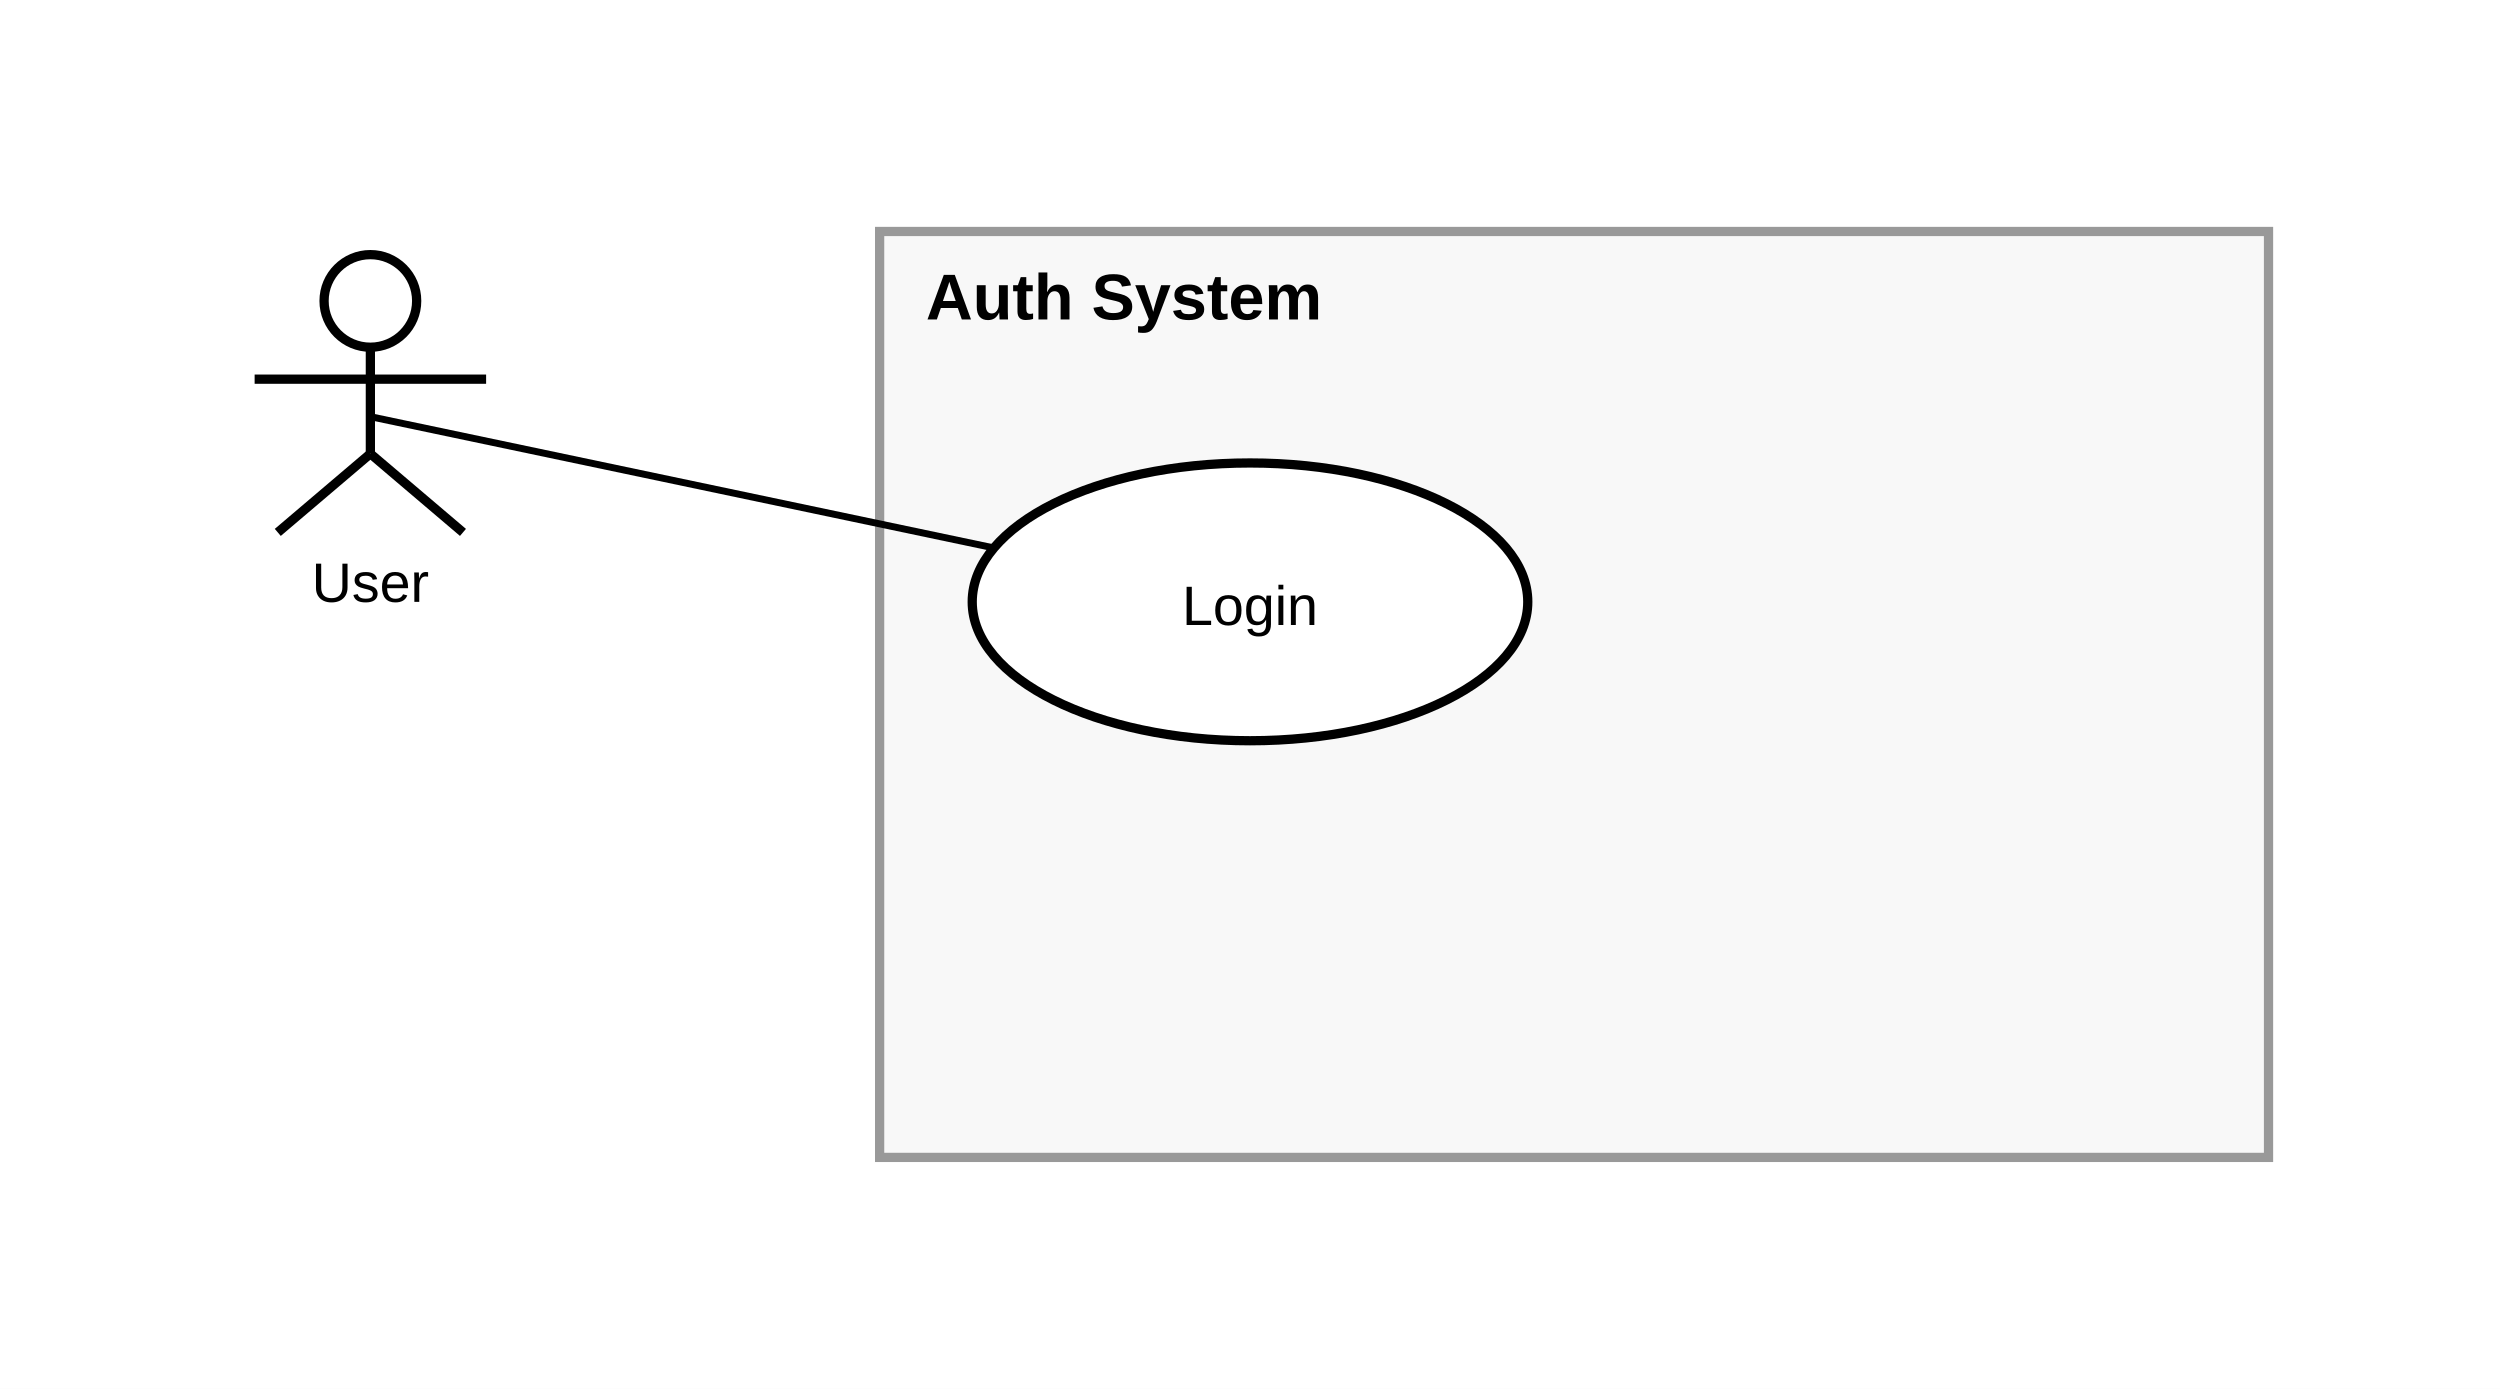
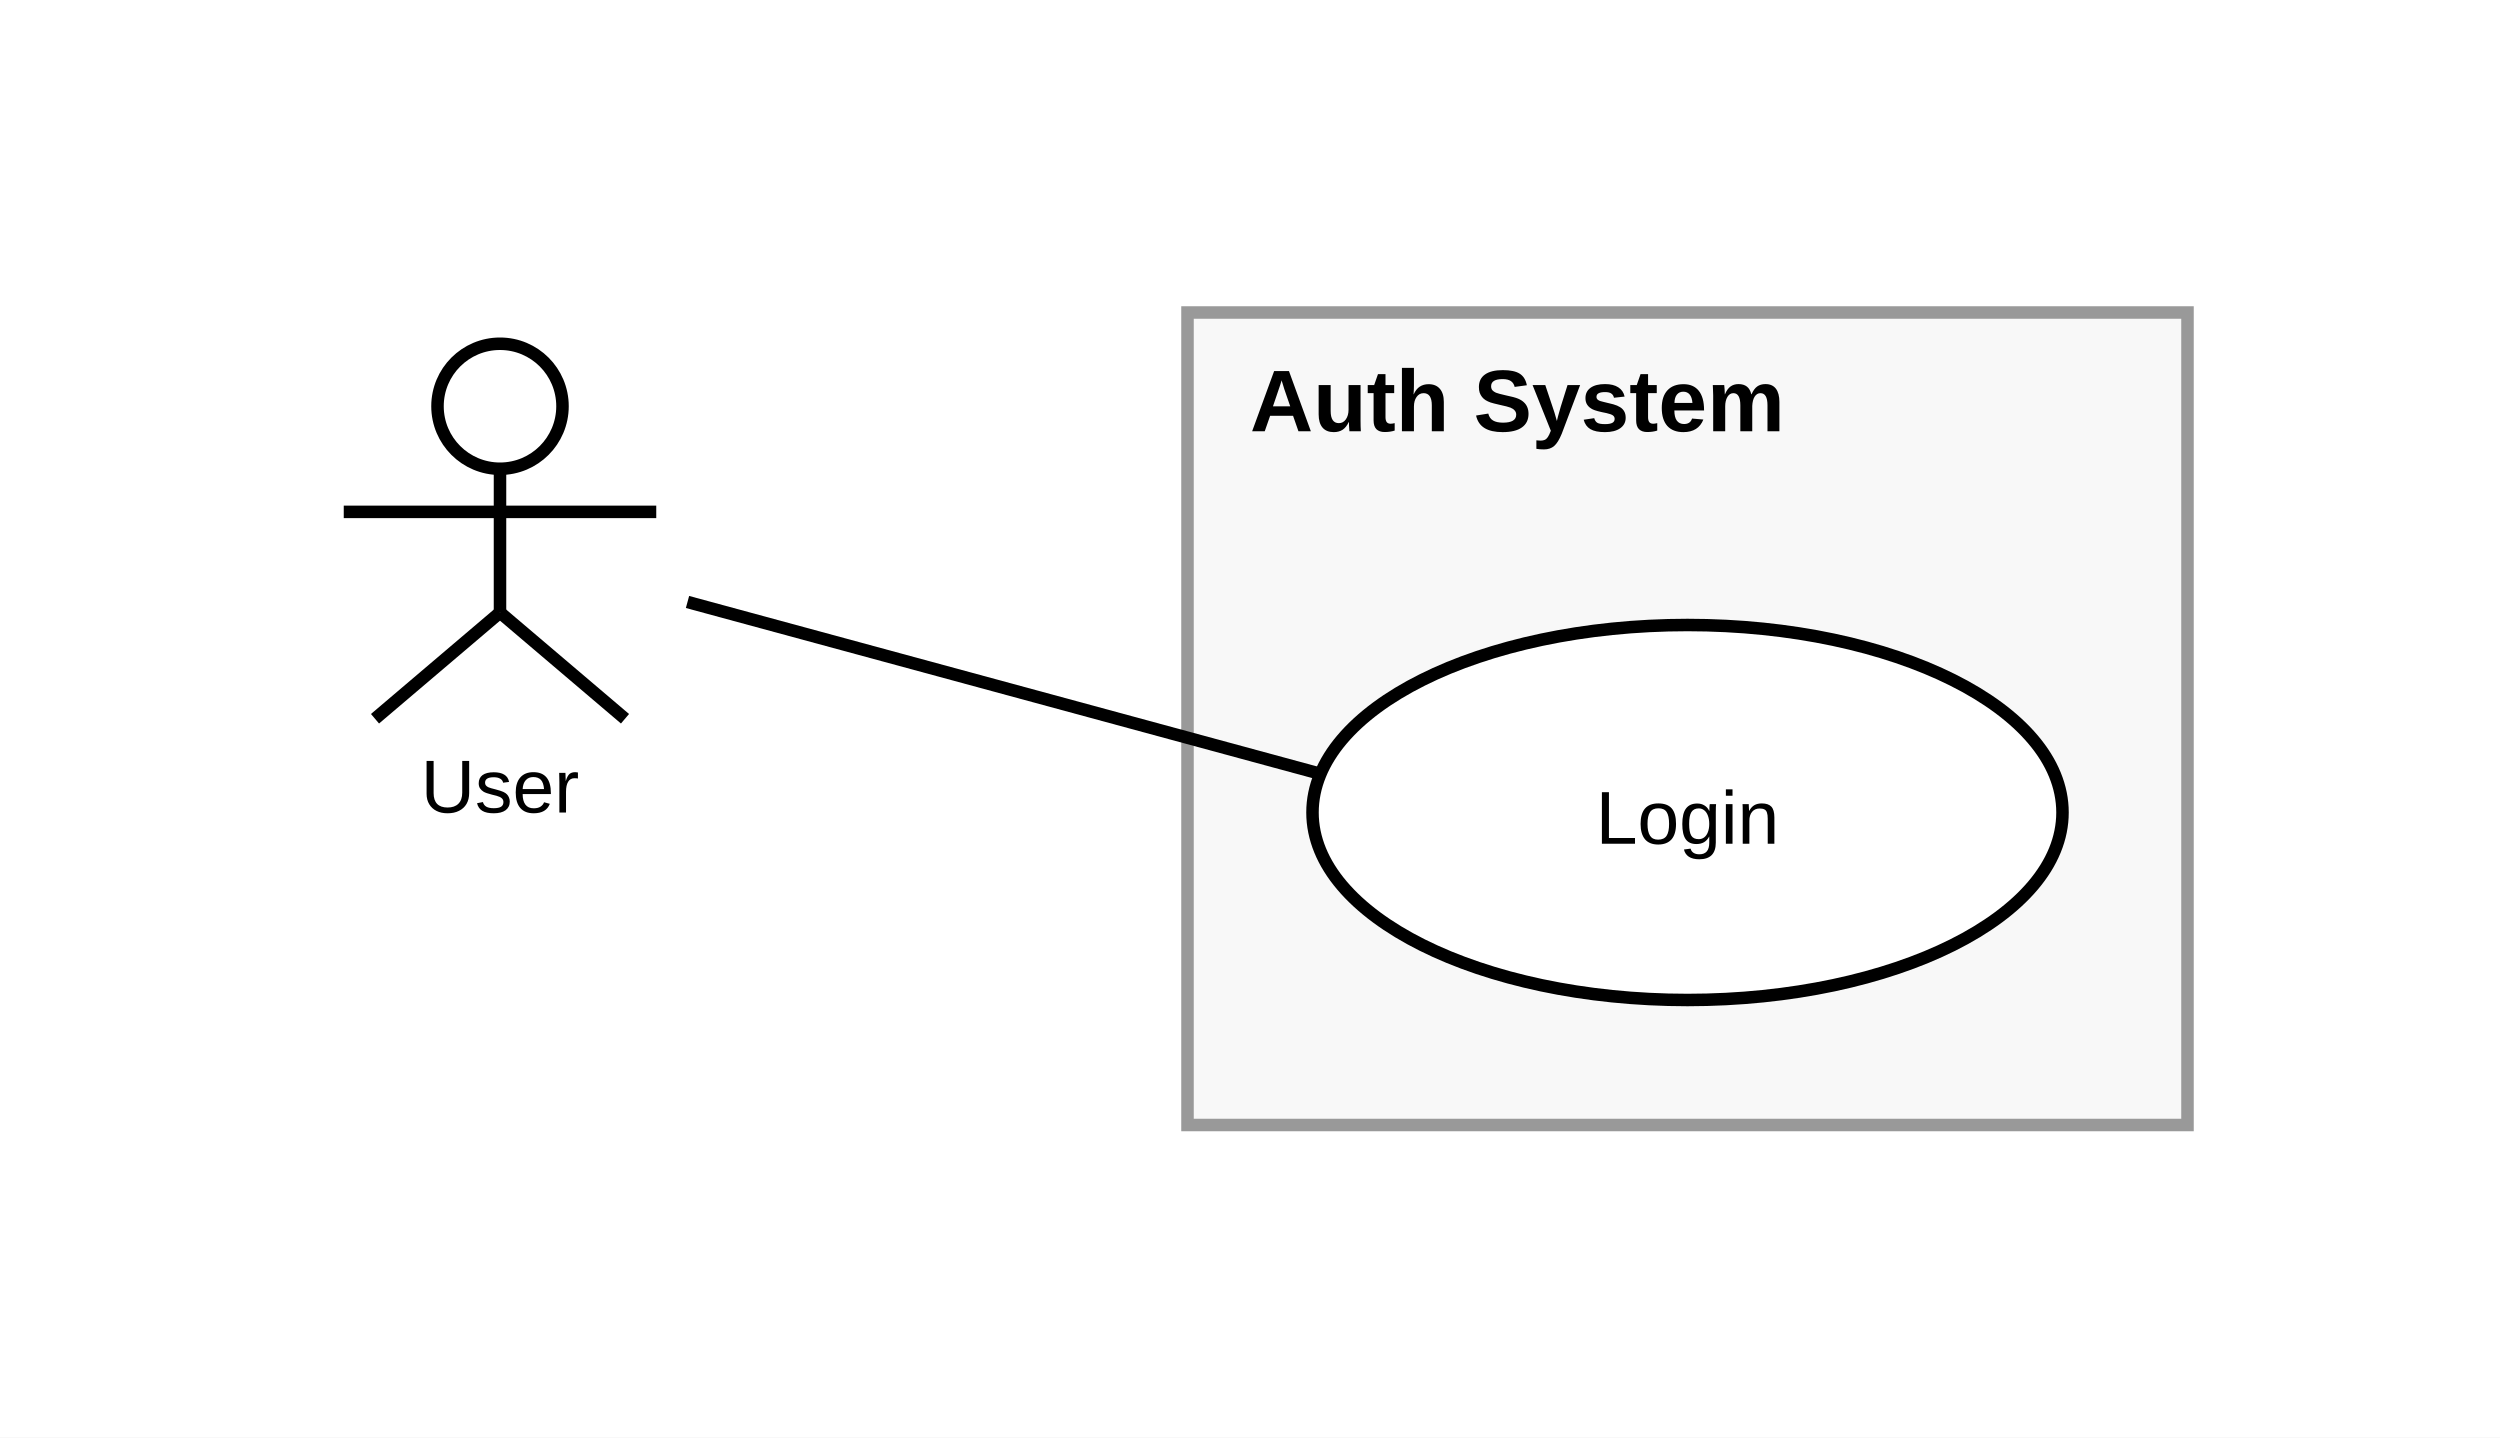
- <svg xmlns="http://www.w3.org/2000/svg" width="540" height="300" viewBox="0 0 540 300">
+ <svg xmlns="http://www.w3.org/2000/svg" width="400" height="230" viewBox="0 0 400 230">
  <rect width="100%" height="100%" fill="white" />
  <g id="systemBoundary_2">
-     <rect x="190" y="50" width="300" height="200" fill="#f8f8f8" stroke="#999" stroke-width="2" />
+     <rect x="190" y="50" width="160" height="130" fill="#f8f8f8" stroke="#999" stroke-width="2" />
    <text x="200" y="69" font-size="14" font-family="Arial" font-weight="bold" fill="black">
          Auth System
        </text>
  </g>
  <g id="actor_0">
    <circle cx="80" cy="65" r="10" fill="none" stroke="black" stroke-width="2" />
    <line x1="80" y1="75" x2="80" y2="98" stroke="black" stroke-width="2" />
    <line x1="55" y1="81.9" x2="105" y2="81.9" stroke="black" stroke-width="2" />
    <line x1="80" y1="98" x2="60" y2="115" stroke="black" stroke-width="2" />
    <line x1="80" y1="98" x2="100" y2="115" stroke="black" stroke-width="2" />
    <text x="80" y="130" text-anchor="middle" font-size="12" font-family="Arial" fill="black">
          User
        </text>
  </g>
-   <line x1="80" y1="90" x2="270" y2="130" stroke="black" stroke-width="1.5" />
+   <line x1="110" y1="96.316" x2="211.287" y2="123.82" stroke="black" stroke-width="2" />
  <g id="usecase_1">
    <ellipse cx="270" cy="130" rx="60" ry="30" fill="white" stroke="black" stroke-width="2" />
    <text x="270" y="135" text-anchor="middle" font-size="12" font-family="Arial" fill="black">
          Login
        </text>
  </g>
</svg>
